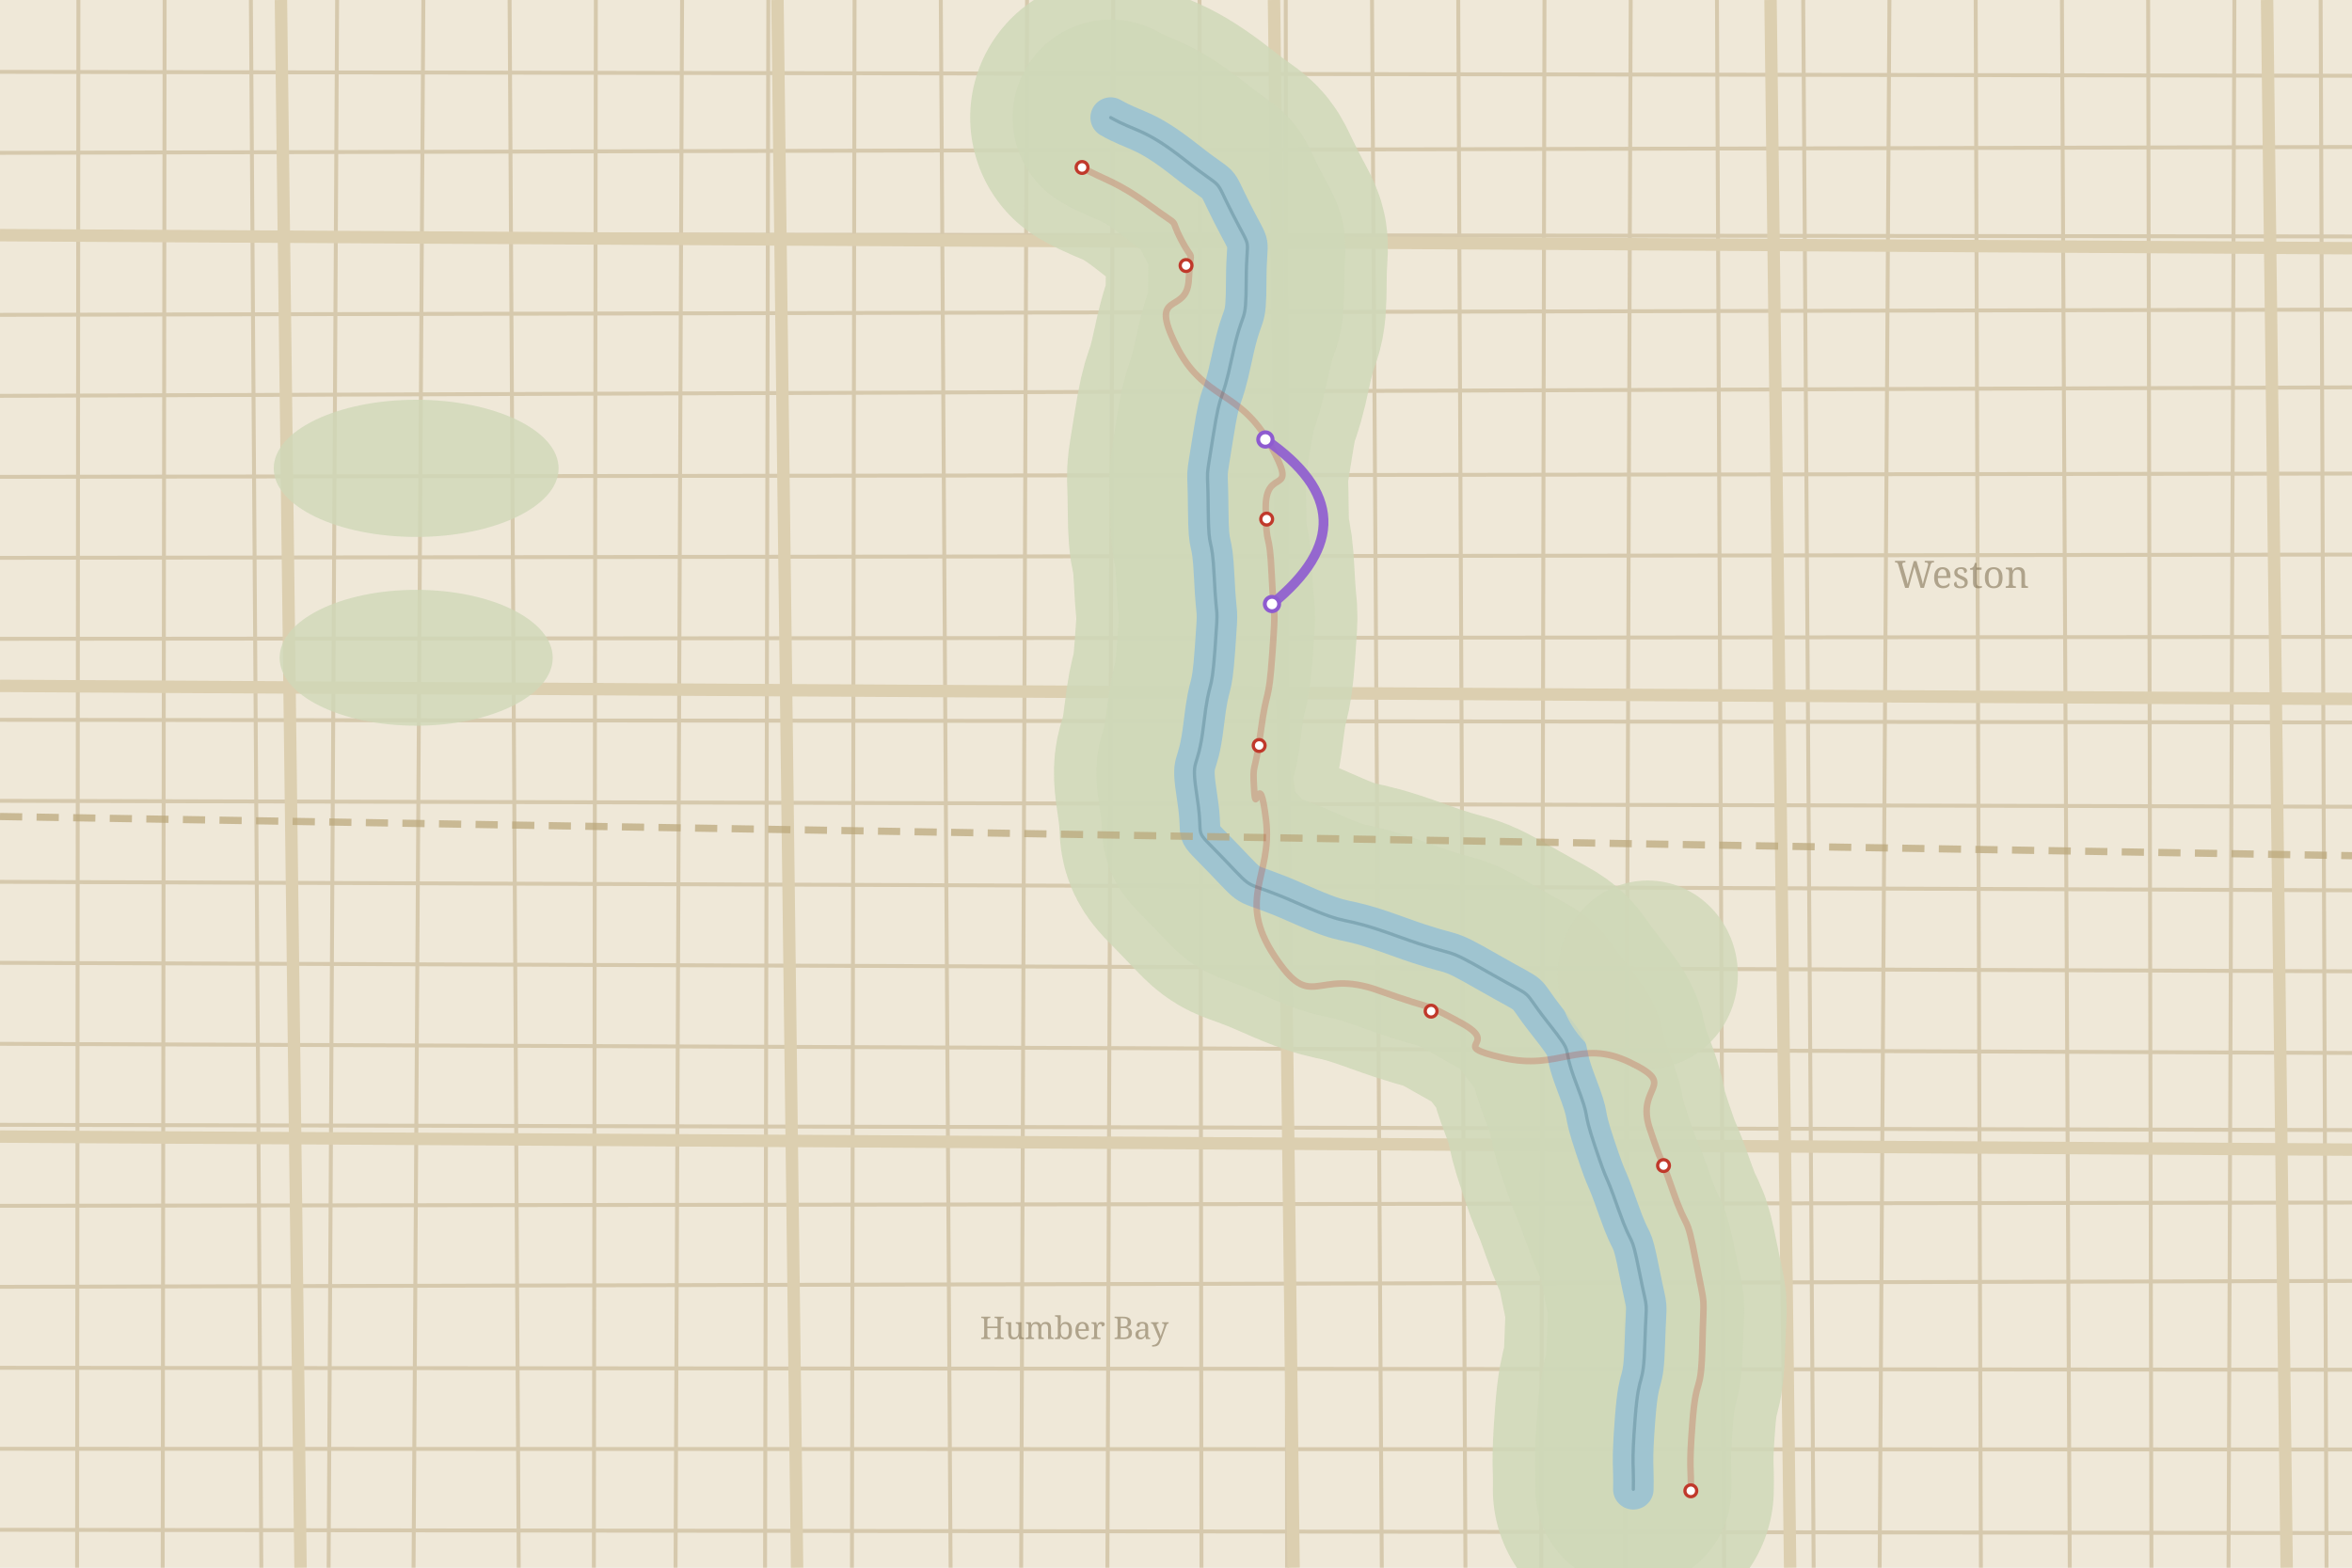
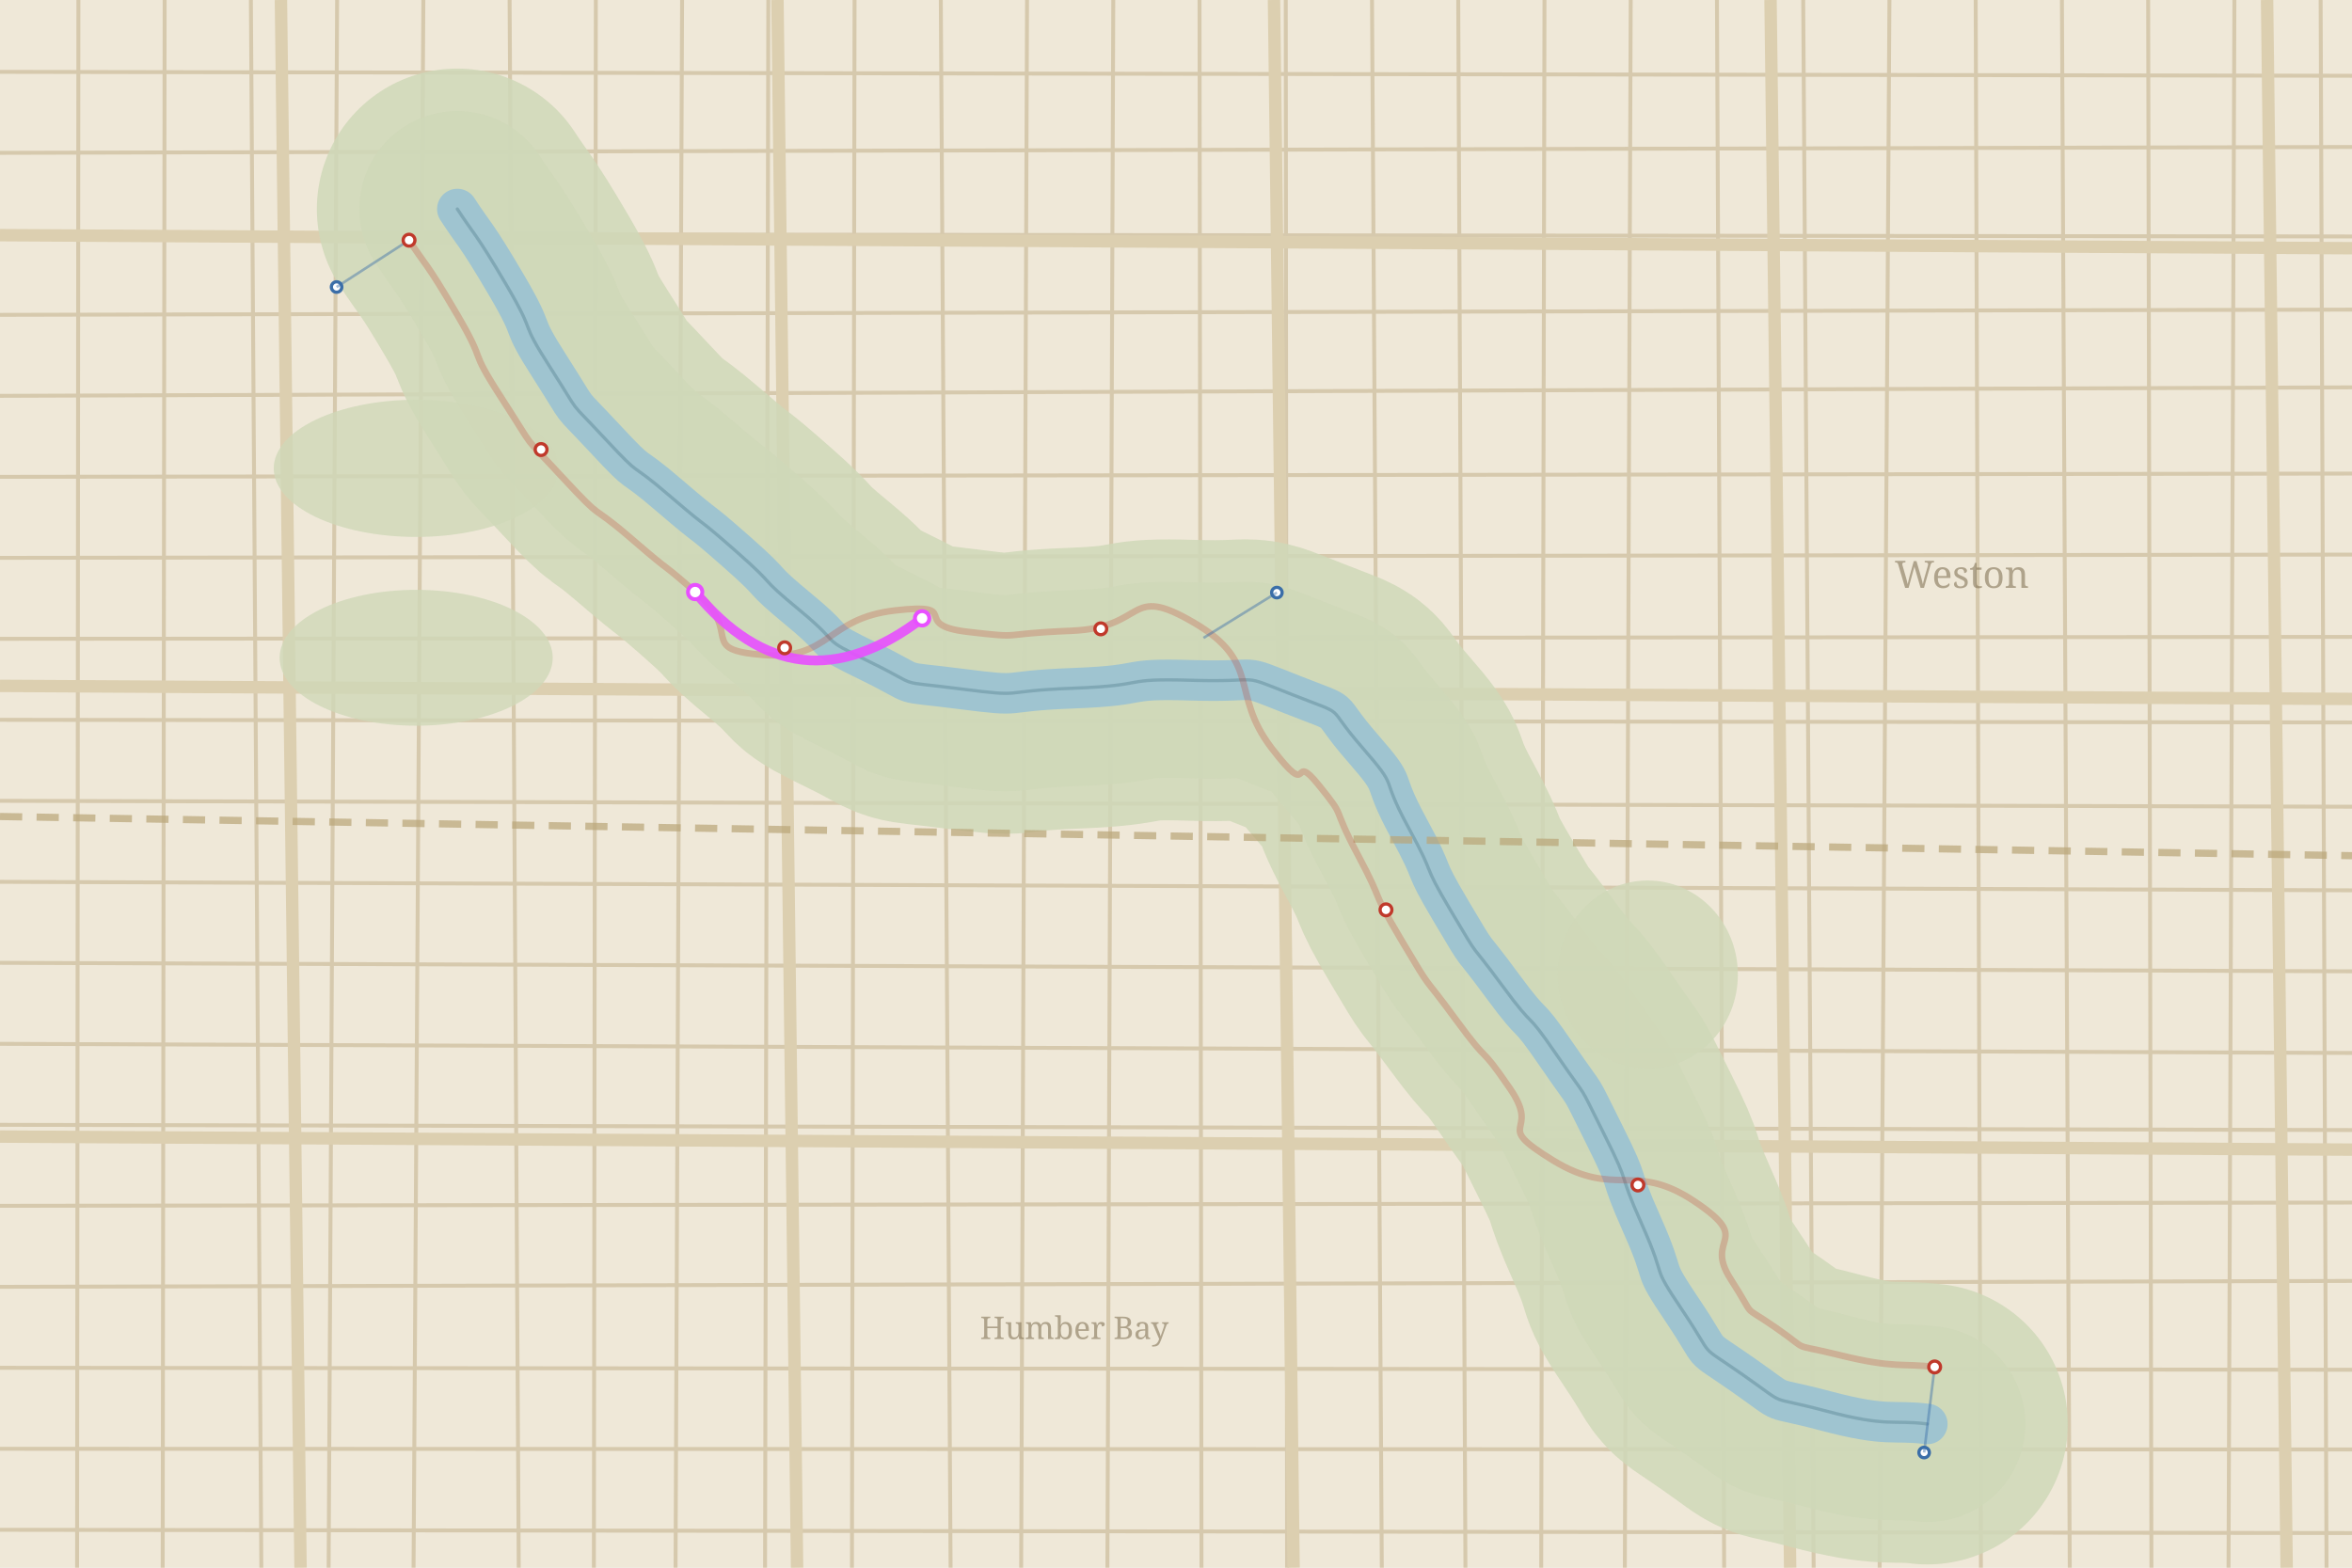
<svg xmlns="http://www.w3.org/2000/svg" width="3600" height="2400" viewBox="0 0 3600 2400">
  <g id="background">
    <rect width="3600" height="2400" fill="#efe8d8" />
  </g>
  <g id="topo">
    <g id="roads">
      <line x1="120" y1="0" x2="118" y2="2400" stroke="#d6c9ad" stroke-width="6" />
      <line x1="252" y1="0" x2="249" y2="2400" stroke="#d6c9ad" stroke-width="6" />
      <line x1="384" y1="0" x2="400" y2="2400" stroke="#d6c9ad" stroke-width="6" />
      <line x1="516" y1="0" x2="503" y2="2400" stroke="#d6c9ad" stroke-width="6" />
      <line x1="648" y1="0" x2="633" y2="2400" stroke="#d6c9ad" stroke-width="6" />
      <line x1="780" y1="0" x2="794" y2="2400" stroke="#d6c9ad" stroke-width="6" />
      <line x1="912" y1="0" x2="909" y2="2400" stroke="#d6c9ad" stroke-width="6" />
      <line x1="1044" y1="0" x2="1034" y2="2400" stroke="#d6c9ad" stroke-width="6" />
      <line x1="1176" y1="0" x2="1171" y2="2400" stroke="#d6c9ad" stroke-width="6" />
      <line x1="1308" y1="0" x2="1304" y2="2400" stroke="#d6c9ad" stroke-width="6" />
      <line x1="1440" y1="0" x2="1455" y2="2400" stroke="#d6c9ad" stroke-width="6" />
      <line x1="1572" y1="0" x2="1563" y2="2400" stroke="#d6c9ad" stroke-width="6" />
      <line x1="1704" y1="0" x2="1695" y2="2400" stroke="#d6c9ad" stroke-width="6" />
      <line x1="1836" y1="0" x2="1839" y2="2400" stroke="#d6c9ad" stroke-width="6" />
      <line x1="1968" y1="0" x2="1970" y2="2400" stroke="#d6c9ad" stroke-width="6" />
      <line x1="2100" y1="0" x2="2115" y2="2400" stroke="#d6c9ad" stroke-width="6" />
      <line x1="2232" y1="0" x2="2243" y2="2400" stroke="#d6c9ad" stroke-width="6" />
      <line x1="2364" y1="0" x2="2359" y2="2400" stroke="#d6c9ad" stroke-width="6" />
      <line x1="2496" y1="0" x2="2487" y2="2400" stroke="#d6c9ad" stroke-width="6" />
      <line x1="2628" y1="0" x2="2639" y2="2400" stroke="#d6c9ad" stroke-width="6" />
      <line x1="2760" y1="0" x2="2776" y2="2400" stroke="#d6c9ad" stroke-width="6" />
      <line x1="2892" y1="0" x2="2877" y2="2400" stroke="#d6c9ad" stroke-width="6" />
      <line x1="3024" y1="0" x2="3032" y2="2400" stroke="#d6c9ad" stroke-width="6" />
      <line x1="3156" y1="0" x2="3168" y2="2400" stroke="#d6c9ad" stroke-width="6" />
      <line x1="3288" y1="0" x2="3293" y2="2400" stroke="#d6c9ad" stroke-width="6" />
      <line x1="3420" y1="0" x2="3411" y2="2400" stroke="#d6c9ad" stroke-width="6" />
      <line x1="3552" y1="0" x2="3561" y2="2400" stroke="#d6c9ad" stroke-width="6" />
      <line x1="0" y1="110" x2="3600" y2="116" stroke="#d6c9ad" stroke-width="6" />
      <line x1="0" y1="234" x2="3600" y2="225" stroke="#d6c9ad" stroke-width="6" />
      <line x1="0" y1="358" x2="3600" y2="362" stroke="#d6c9ad" stroke-width="6" />
      <line x1="0" y1="482" x2="3600" y2="474" stroke="#d6c9ad" stroke-width="6" />
      <line x1="0" y1="606" x2="3600" y2="593" stroke="#d6c9ad" stroke-width="6" />
      <line x1="0" y1="730" x2="3600" y2="725" stroke="#d6c9ad" stroke-width="6" />
      <line x1="0" y1="854" x2="3600" y2="849" stroke="#d6c9ad" stroke-width="6" />
      <line x1="0" y1="978" x2="3600" y2="975" stroke="#d6c9ad" stroke-width="6" />
      <line x1="0" y1="1102" x2="3600" y2="1106" stroke="#d6c9ad" stroke-width="6" />
      <line x1="0" y1="1226" x2="3600" y2="1235" stroke="#d6c9ad" stroke-width="6" />
      <line x1="0" y1="1350" x2="3600" y2="1363" stroke="#d6c9ad" stroke-width="6" />
      <line x1="0" y1="1474" x2="3600" y2="1487" stroke="#d6c9ad" stroke-width="6" />
      <line x1="0" y1="1598" x2="3600" y2="1612" stroke="#d6c9ad" stroke-width="6" />
      <line x1="0" y1="1722" x2="3600" y2="1730" stroke="#d6c9ad" stroke-width="6" />
      <line x1="0" y1="1846" x2="3600" y2="1841" stroke="#d6c9ad" stroke-width="6" />
      <line x1="0" y1="1970" x2="3600" y2="1961" stroke="#d6c9ad" stroke-width="6" />
      <line x1="0" y1="2094" x2="3600" y2="2097" stroke="#d6c9ad" stroke-width="6" />
      <line x1="0" y1="2218" x2="3600" y2="2219" stroke="#d6c9ad" stroke-width="6" />
      <line x1="0" y1="2342" x2="3600" y2="2347" stroke="#d6c9ad" stroke-width="6" />
      <line x1="430" y1="0" x2="460" y2="2400" stroke="#dccfb0" stroke-width="19" />
      <line x1="1190" y1="0" x2="1220" y2="2400" stroke="#dccfb0" stroke-width="19" />
      <line x1="1950" y1="0" x2="1980" y2="2400" stroke="#dccfb0" stroke-width="19" />
      <line x1="2710" y1="0" x2="2740" y2="2400" stroke="#dccfb0" stroke-width="19" />
      <line x1="3470" y1="0" x2="3500" y2="2400" stroke="#dccfb0" stroke-width="19" />
      <line x1="0" y1="360" x2="3600" y2="380" stroke="#dccfb0" stroke-width="19" />
      <line x1="0" y1="1050" x2="3600" y2="1070" stroke="#dccfb0" stroke-width="19" />
      <line x1="0" y1="1740" x2="3600" y2="1760" stroke="#dccfb0" stroke-width="19" />
    </g>
    <g id="water">
-       <path d="M2500.0 2280.0 C2501.0 2242.5 2496.9 2246.2 2502.9 2169.6 C2508.9 2093.0 2515.5 2129.8 2517.7 2054.6 C2520.0 1979.4 2523.3 2017.5 2509.5 1948.5 C2495.7 1879.4 2500.3 1917.0 2477.2 1851.4 C2454.2 1785.9 2463.7 1821.6 2441.6 1755.7 C2419.5 1689.8 2437.0 1722.5 2412.2 1657.6 C2387.4 1592.7 2413.8 1622.0 2368.8 1564.8 C2323.7 1507.7 2357.6 1534.1 2279.7 1489.5 C2201.8 1444.8 2239.5 1469.8 2139.6 1433.5 C2039.8 1397.2 2076.3 1422.7 1986.0 1382.7 C1895.8 1342.8 1926.4 1370.5 1874.2 1316.0 C1822.1 1261.6 1843.5 1292.7 1832.6 1222.5 C1821.8 1152.3 1833.1 1187.4 1842.3 1109.5 C1851.5 1031.7 1854.2 1070.1 1859.7 993.6 C1865.2 917.2 1862.1 957.7 1858.6 884.7 C1855.1 811.7 1849.9 853.1 1849.3 779.0 C1848.8 704.8 1844.6 745.8 1857.0 666.7 C1869.5 587.6 1868.7 627.3 1885.9 546.4 C1903.0 465.6 1907.2 503.3 1907.5 428.9 C1907.7 354.5 1918.2 389.8 1886.6 327.5 C1855.0 265.2 1878.0 295.8 1814.6 245.7 C1751.1 195.5 1739.0 202.3 1700.0 180.0" fill="none" stroke="#cfd8b8" stroke-width="430" stroke-linecap="round" stroke-linejoin="round" opacity=".85" />
-       <path d="M2500.0 2280.0 C2501.0 2242.5 2496.9 2246.2 2502.9 2169.6 C2508.9 2093.0 2515.5 2129.8 2517.7 2054.6 C2520.0 1979.4 2523.3 2017.5 2509.5 1948.5 C2495.7 1879.4 2500.3 1917.0 2477.2 1851.4 C2454.2 1785.9 2463.7 1821.6 2441.6 1755.7 C2419.5 1689.8 2437.0 1722.5 2412.2 1657.6 C2387.4 1592.7 2413.8 1622.0 2368.8 1564.8 C2323.7 1507.7 2357.6 1534.1 2279.7 1489.5 C2201.8 1444.8 2239.5 1469.8 2139.6 1433.5 C2039.8 1397.2 2076.3 1422.7 1986.0 1382.7 C1895.8 1342.8 1926.4 1370.5 1874.2 1316.0 C1822.1 1261.6 1843.5 1292.7 1832.6 1222.5 C1821.8 1152.3 1833.1 1187.4 1842.3 1109.5 C1851.5 1031.7 1854.2 1070.1 1859.7 993.6 C1865.2 917.2 1862.1 957.7 1858.6 884.7 C1855.1 811.7 1849.9 853.1 1849.3 779.0 C1848.8 704.8 1844.6 745.8 1857.0 666.7 C1869.5 587.6 1868.7 627.3 1885.9 546.4 C1903.0 465.6 1907.2 503.3 1907.5 428.9 C1907.7 354.5 1918.2 389.8 1886.6 327.5 C1855.0 265.2 1878.0 295.8 1814.6 245.7 C1751.1 195.5 1739.0 202.3 1700.0 180.0" fill="none" stroke="#cfd8b8" stroke-width="300" stroke-linecap="round" stroke-linejoin="round" opacity=".85" />
-       <path d="M2500.0 2280.0 C2501.0 2242.5 2496.9 2246.2 2502.9 2169.6 C2508.9 2093.0 2515.5 2129.8 2517.7 2054.6 C2520.0 1979.4 2523.3 2017.5 2509.5 1948.5 C2495.7 1879.4 2500.3 1917.0 2477.2 1851.4 C2454.2 1785.9 2463.7 1821.6 2441.6 1755.7 C2419.5 1689.8 2437.0 1722.5 2412.2 1657.6 C2387.4 1592.7 2413.8 1622.0 2368.8 1564.8 C2323.7 1507.7 2357.6 1534.1 2279.7 1489.5 C2201.8 1444.8 2239.5 1469.8 2139.6 1433.5 C2039.8 1397.2 2076.3 1422.7 1986.0 1382.7 C1895.8 1342.8 1926.4 1370.5 1874.2 1316.0 C1822.1 1261.6 1843.5 1292.7 1832.6 1222.5 C1821.8 1152.3 1833.1 1187.4 1842.3 1109.5 C1851.5 1031.7 1854.2 1070.1 1859.7 993.6 C1865.2 917.2 1862.1 957.7 1858.6 884.7 C1855.1 811.7 1849.9 853.1 1849.3 779.0 C1848.8 704.8 1844.6 745.8 1857.0 666.7 C1869.5 587.6 1868.7 627.3 1885.9 546.4 C1903.0 465.6 1907.2 503.3 1907.5 428.9 C1907.7 354.5 1918.2 389.8 1886.6 327.5 C1855.0 265.2 1878.0 295.8 1814.6 245.7 C1751.1 195.5 1739.0 202.3 1700.0 180.0" fill="none" stroke="#9fc4d0" stroke-width="62" stroke-linecap="round" stroke-linejoin="round" />
-       <path d="M2500.0 2280.0 C2501.0 2242.5 2496.9 2246.2 2502.9 2169.6 C2508.9 2093.0 2515.5 2129.8 2517.7 2054.6 C2520.0 1979.4 2523.3 2017.5 2509.5 1948.5 C2495.7 1879.4 2500.3 1917.0 2477.2 1851.4 C2454.2 1785.9 2463.7 1821.6 2441.6 1755.7 C2419.5 1689.8 2437.0 1722.5 2412.2 1657.6 C2387.4 1592.7 2413.8 1622.0 2368.8 1564.8 C2323.7 1507.7 2357.6 1534.1 2279.7 1489.5 C2201.8 1444.8 2239.5 1469.8 2139.6 1433.5 C2039.8 1397.2 2076.3 1422.7 1986.0 1382.7 C1895.8 1342.8 1926.4 1370.5 1874.2 1316.0 C1822.1 1261.6 1843.5 1292.7 1832.6 1222.5 C1821.8 1152.3 1833.1 1187.4 1842.3 1109.5 C1851.5 1031.7 1854.2 1070.1 1859.7 993.6 C1865.2 917.2 1862.1 957.7 1858.6 884.7 C1855.1 811.7 1849.9 853.1 1849.3 779.0 C1848.8 704.8 1844.6 745.8 1857.0 666.7 C1869.5 587.6 1868.7 627.3 1885.9 546.4 C1903.0 465.6 1907.2 503.3 1907.5 428.9 C1907.7 354.5 1918.2 389.8 1886.6 327.5 C1855.0 265.2 1878.0 295.8 1814.6 245.7 C1751.1 195.5 1739.0 202.3 1700.0 180.0" fill="none" stroke="#5c8595" stroke-width="5" stroke-linecap="round" opacity=".45" />
+       <path d="M700.0 320.0 C725.7 359.8 726.9 354.1 775.5 436.9 C824.1 519.8 791.7 484.0 842.9 563.7 C894.0 643.4 863.9 604.9 926.0 671.5 C988.0 738.0 957.0 700.5 1025.4 759.4 C1093.9 818.2 1059.4 784.9 1127.2 844.5 C1195.0 904.2 1155.2 877.4 1224.7 934.8 C1294.3 992.3 1248.4 972.8 1331.8 1013.5 C1415.2 1054.3 1364.2 1041.0 1470.0 1054.6 C1575.8 1068.2 1522.3 1058.1 1643.0 1053.6 C1763.8 1049.1 1711.0 1038.0 1825.2 1041.5 C1939.4 1044.9 1890.7 1028.9 1979.0 1063.8 C2067.2 1098.6 2024.7 1075.1 2084.8 1144.0 C2144.8 1213.0 2109.2 1181.1 2155.6 1266.6 C2202.1 1352.0 2172.4 1313.0 2221.3 1395.4 C2270.2 1477.9 2244.4 1434.1 2299.5 1509.1 C2354.6 1584.0 2330.3 1538.5 2383.3 1615.9 C2436.4 1693.4 2411.3 1648.7 2455.5 1736.8 C2499.7 1825.0 2472.4 1783.1 2513.4 1875.1 C2554.4 1967.2 2523.6 1929.4 2576.1 2007.5 C2628.6 2085.6 2593.6 2053.0 2667.8 2104.8 C2742.0 2156.7 2698.5 2134.4 2794.4 2160.0 C2890.3 2185.5 2897.1 2173.2 2950.0 2180.0" fill="none" stroke="#cfd8b8" stroke-width="430" stroke-linecap="round" stroke-linejoin="round" opacity=".85" />
+       <path d="M700.0 320.0 C725.7 359.8 726.9 354.1 775.5 436.9 C824.1 519.8 791.7 484.0 842.9 563.7 C894.0 643.4 863.9 604.9 926.0 671.5 C988.0 738.0 957.0 700.5 1025.4 759.4 C1093.9 818.2 1059.4 784.9 1127.2 844.5 C1195.0 904.2 1155.2 877.4 1224.7 934.8 C1294.3 992.3 1248.4 972.8 1331.8 1013.5 C1415.2 1054.3 1364.2 1041.0 1470.0 1054.6 C1575.8 1068.2 1522.3 1058.1 1643.0 1053.6 C1763.8 1049.1 1711.0 1038.0 1825.2 1041.5 C1939.4 1044.9 1890.7 1028.9 1979.0 1063.8 C2067.2 1098.6 2024.7 1075.1 2084.8 1144.0 C2144.8 1213.0 2109.2 1181.1 2155.6 1266.6 C2202.1 1352.0 2172.4 1313.0 2221.3 1395.4 C2270.2 1477.9 2244.4 1434.1 2299.5 1509.1 C2354.6 1584.0 2330.3 1538.5 2383.3 1615.9 C2436.4 1693.4 2411.3 1648.7 2455.5 1736.8 C2499.7 1825.0 2472.4 1783.1 2513.4 1875.1 C2554.4 1967.2 2523.6 1929.4 2576.1 2007.5 C2628.6 2085.6 2593.6 2053.0 2667.8 2104.8 C2742.0 2156.7 2698.5 2134.4 2794.4 2160.0 C2890.3 2185.5 2897.1 2173.2 2950.0 2180.0" fill="none" stroke="#cfd8b8" stroke-width="300" stroke-linecap="round" stroke-linejoin="round" opacity=".85" />
+       <path d="M700.0 320.0 C725.7 359.8 726.9 354.1 775.5 436.9 C824.1 519.8 791.7 484.0 842.9 563.7 C894.0 643.4 863.9 604.9 926.0 671.5 C988.0 738.0 957.0 700.5 1025.4 759.4 C1093.9 818.2 1059.4 784.9 1127.2 844.5 C1195.0 904.2 1155.2 877.4 1224.7 934.8 C1294.3 992.3 1248.4 972.8 1331.8 1013.5 C1415.2 1054.3 1364.2 1041.0 1470.0 1054.6 C1575.8 1068.2 1522.3 1058.1 1643.0 1053.6 C1763.8 1049.1 1711.0 1038.0 1825.2 1041.5 C1939.4 1044.9 1890.7 1028.9 1979.0 1063.8 C2067.2 1098.6 2024.7 1075.1 2084.8 1144.0 C2144.8 1213.0 2109.2 1181.1 2155.6 1266.6 C2202.1 1352.0 2172.4 1313.0 2221.3 1395.4 C2270.2 1477.9 2244.4 1434.1 2299.5 1509.1 C2354.6 1584.0 2330.3 1538.5 2383.3 1615.9 C2436.4 1693.4 2411.3 1648.7 2455.5 1736.8 C2499.7 1825.0 2472.4 1783.1 2513.4 1875.1 C2554.4 1967.2 2523.6 1929.4 2576.1 2007.5 C2628.6 2085.6 2593.6 2053.0 2667.8 2104.8 C2742.0 2156.7 2698.5 2134.4 2794.4 2160.0 C2890.3 2185.5 2897.1 2173.2 2950.0 2180.0" fill="none" stroke="#9fc4d0" stroke-width="62" stroke-linecap="round" stroke-linejoin="round" />
+       <path d="M700.0 320.0 C725.7 359.8 726.9 354.1 775.5 436.9 C824.1 519.8 791.7 484.0 842.9 563.7 C894.0 643.4 863.9 604.9 926.0 671.5 C988.0 738.0 957.0 700.5 1025.4 759.4 C1093.9 818.2 1059.4 784.9 1127.2 844.5 C1195.0 904.2 1155.2 877.4 1224.7 934.8 C1294.3 992.3 1248.4 972.8 1331.8 1013.5 C1415.2 1054.3 1364.2 1041.0 1470.0 1054.6 C1575.8 1068.2 1522.3 1058.1 1643.0 1053.6 C1763.8 1049.1 1711.0 1038.0 1825.2 1041.5 C1939.4 1044.9 1890.7 1028.9 1979.0 1063.8 C2067.2 1098.6 2024.7 1075.1 2084.8 1144.0 C2144.8 1213.0 2109.2 1181.1 2155.6 1266.6 C2202.1 1352.0 2172.4 1313.0 2221.3 1395.4 C2270.2 1477.9 2244.4 1434.1 2299.5 1509.1 C2354.6 1584.0 2330.3 1538.5 2383.3 1615.9 C2436.4 1693.4 2411.3 1648.7 2455.5 1736.8 C2499.7 1825.0 2472.4 1783.1 2513.4 1875.1 C2554.4 1967.2 2523.6 1929.4 2576.1 2007.5 C2628.6 2085.6 2593.6 2053.0 2667.8 2104.8 C2742.0 2156.7 2698.5 2134.4 2794.4 2160.0 C2890.3 2185.5 2897.1 2173.2 2950.0 2180.0" fill="none" stroke="#5c8595" stroke-width="5" stroke-linecap="round" opacity=".45" />
      <ellipse cx="637" cy="1007" rx="209" ry="104" fill="#cfd8b8" opacity=".8" />
      <ellipse cx="637" cy="717" rx="218" ry="105" fill="#cfd8b8" opacity=".8" />
      <ellipse cx="2522" cy="1492" rx="138" ry="144" fill="#cfd8b8" opacity=".8" />
      <line x1="0" y1="1250" x2="3600" y2="1310" stroke="#b9a578" stroke-width="11" stroke-dasharray="34 22" opacity=".7" />
    </g>
    <g id="labels">
      <text x="2900" y="900" font-family="Georgia,serif" font-size="58" fill="#7a6a4c" opacity=".55">Weston</text>
      <text x="1500" y="2050" font-family="Georgia,serif" font-size="48" fill="#7a6a4c" opacity=".55">Humber Bay</text>
    </g>
  </g>
-   <path id="route" d="M2588.0 2282.3 C2588.9 2246.3 2584.6 2253.0 2590.6 2176.5 C2596.6 2100.0 2603.9 2140.6 2605.7 2057.3 C2607.5 1973.9 2611.3 2011.2 2595.8 1931.3 C2580.4 1851.3 2584.3 1891.4 2560.2 1822.2 C2536.2 1753.0 2547.4 1794.3 2525.1 1727.7 C2502.7 1661.1 2571.1 1663.1 2494.4 1626.2 C2417.8 1589.4 2387.5 1639.8 2299.7 1619.3 C2211.8 1598.8 2300.6 1600.9 2236.0 1565.8 C2171.3 1530.8 2206.7 1551.1 2109.6 1516.2 C2012.5 1481.3 2008.8 1552.0 1950.4 1463.2 C1892.0 1374.4 1948.2 1341.5 1937.8 1255.2 C1927.3 1168.8 1922.3 1255.1 1919.6 1209.1 C1916.9 1163.1 1920.3 1191.0 1929.7 1119.9 C1939.2 1048.8 1941.8 1081.4 1947.5 1000.0 C1953.2 918.6 1949.9 955.8 1946.5 880.5 C1943.1 805.1 1938.2 846.4 1937.3 778.3 C1936.5 710.3 1990.7 765.4 1944.0 680.4 C1897.2 595.3 1842.1 613.8 1799.8 528.2 C1757.4 442.6 1816.6 483.3 1819.5 428.6 C1822.3 373.9 1828.3 406.1 1808.1 367.3 C1787.9 328.6 1811.6 352.4 1760.0 314.7 C1708.4 277.0 1691.5 276.2 1656.2 256.4" fill="none" stroke="#c0392b" stroke-width="10" stroke-linecap="round" opacity=".25" />
+   <path id="route" d="M626.1 367.7 C651.1 406.4 651.1 398.6 699.6 481.4 C748.1 564.2 713.7 526.2 768.8 611.2 C823.9 696.2 793.9 658.4 861.6 731.5 C929.4 804.5 897.5 765.2 968.1 826.1 C1038.6 887.0 1000.8 850.6 1069.1 910.6 C1137.3 970.6 1066.2 994.5 1168.7 1002.7 C1271.2 1010.8 1264.2 946.5 1370.4 934.5 C1476.7 922.5 1389.7 956.7 1481.3 967.3 C1572.8 977.9 1521.9 970.4 1639.8 965.7 C1757.6 961.0 1723.6 892.3 1827.9 953.5 C1932.2 1014.7 1881.8 1061.2 1946.6 1145.6 C2011.4 1230.0 1973.6 1146.4 2018.4 1201.8 C2063.2 1257.2 2035.1 1227.5 2078.3 1308.6 C2121.5 1389.6 2094.5 1354.4 2145.6 1440.3 C2196.7 1526.2 2172.5 1484.5 2228.6 1561.2 C2284.7 1637.8 2260.3 1592.5 2310.7 1665.7 C2361.1 1738.8 2280.6 1717.3 2376.9 1776.3 C2473.1 1835.4 2501.2 1777.4 2593.7 1839.3 C2686.3 1901.2 2606.8 1892.7 2649.1 1958.4 C2691.4 2024.1 2661.1 1993.1 2718.2 2032.7 C2775.3 2072.3 2734.4 2054.5 2817.1 2074.9 C2899.7 2095.3 2912.2 2086.7 2961.2 2092.7" fill="none" stroke="#c0392b" stroke-width="10" stroke-linecap="round" opacity=".25" />
  <g id="wishful">
-     <path d="M1946.9 924.7 Q2109.7 792.0 1936.8 672.8" fill="none" stroke="#8e5bd0" stroke-width="15" stroke-linecap="round" opacity=".9" />
-     <circle cx="1946.9" cy="924.7" r="11" fill="#fff" stroke="#8e5bd0" stroke-width="6" />
-     <circle cx="1936.8" cy="672.8" r="11" fill="#fff" stroke="#8e5bd0" stroke-width="6" />
+     <path d="M1064.0 906.4 Q1218.4 1093.4 1411.4 946.6" fill="none" stroke="#e84fff" stroke-width="15" stroke-linecap="round" opacity=".9" />
+     <circle cx="1064.0" cy="906.4" r="11" fill="#fff" stroke="#e84fff" stroke-width="6" />
+     <circle cx="1411.4" cy="946.6" r="11" fill="#fff" stroke="#e84fff" stroke-width="6" />
+   </g>
+   <g id="crossings">
+     <circle id="link-1" cx="515.2" cy="439.4" r="8" fill="#fff" stroke="#3b6ea8" stroke-width="5" />
+     <line x1="626.1" y1="367.7" x2="515.2" y2="439.4" stroke="#3b6ea8" stroke-width="4" opacity=".45" />
+     <circle id="link-2" cx="1954.4" cy="907.2" r="8" fill="#fff" stroke="#3b6ea8" stroke-width="5" />
+     <line x1="1842.1" y1="976.6" x2="1954.4" y2="907.2" stroke="#3b6ea8" stroke-width="4" opacity=".45" />
+     <circle id="link-3" cx="2945.1" cy="2223.7" r="8" fill="#fff" stroke="#3b6ea8" stroke-width="5" />
+     <line x1="2961.2" y1="2092.7" x2="2945.1" y2="2223.7" stroke="#3b6ea8" stroke-width="4" opacity=".45" />
  </g>
  <g id="waypoints">
-     <circle id="wp-1" cx="2588.0" cy="2282.3" r="9" fill="#fff" stroke="#c0392b" stroke-width="5" />
-     <circle id="wp-2" cx="2546.2" cy="1784.4" r="9" fill="#fff" stroke="#c0392b" stroke-width="5" />
-     <circle id="wp-3" cx="2190.5" cy="1548.0" r="9" fill="#fff" stroke="#c0392b" stroke-width="5" />
-     <circle id="wp-4" cx="1927.3" cy="1141.3" r="9" fill="#fff" stroke="#c0392b" stroke-width="5" />
-     <circle id="wp-5" cx="1938.8" cy="794.7" r="9" fill="#fff" stroke="#c0392b" stroke-width="5" />
-     <circle id="wp-6" cx="1815.4" cy="406.5" r="9" fill="#fff" stroke="#c0392b" stroke-width="5" />
-     <circle id="wp-7" cx="1656.2" cy="256.4" r="9" fill="#fff" stroke="#c0392b" stroke-width="5" />
+     <circle id="wp-1" cx="626.1" cy="367.7" r="9" fill="#fff" stroke="#c0392b" stroke-width="5" />
+     <circle id="wp-2" cx="828.2" cy="688.2" r="9" fill="#fff" stroke="#c0392b" stroke-width="5" />
+     <circle id="wp-3" cx="1201.0" cy="991.8" r="9" fill="#fff" stroke="#c0392b" stroke-width="5" />
+     <circle id="wp-4" cx="1684.9" cy="962.7" r="9" fill="#fff" stroke="#c0392b" stroke-width="5" />
+     <circle id="wp-5" cx="2121.4" cy="1392.9" r="9" fill="#fff" stroke="#c0392b" stroke-width="5" />
+     <circle id="wp-6" cx="2507.0" cy="1814.1" r="9" fill="#fff" stroke="#c0392b" stroke-width="5" />
+     <circle id="wp-7" cx="2961.2" cy="2092.7" r="9" fill="#fff" stroke="#c0392b" stroke-width="5" />
  </g>
</svg>
